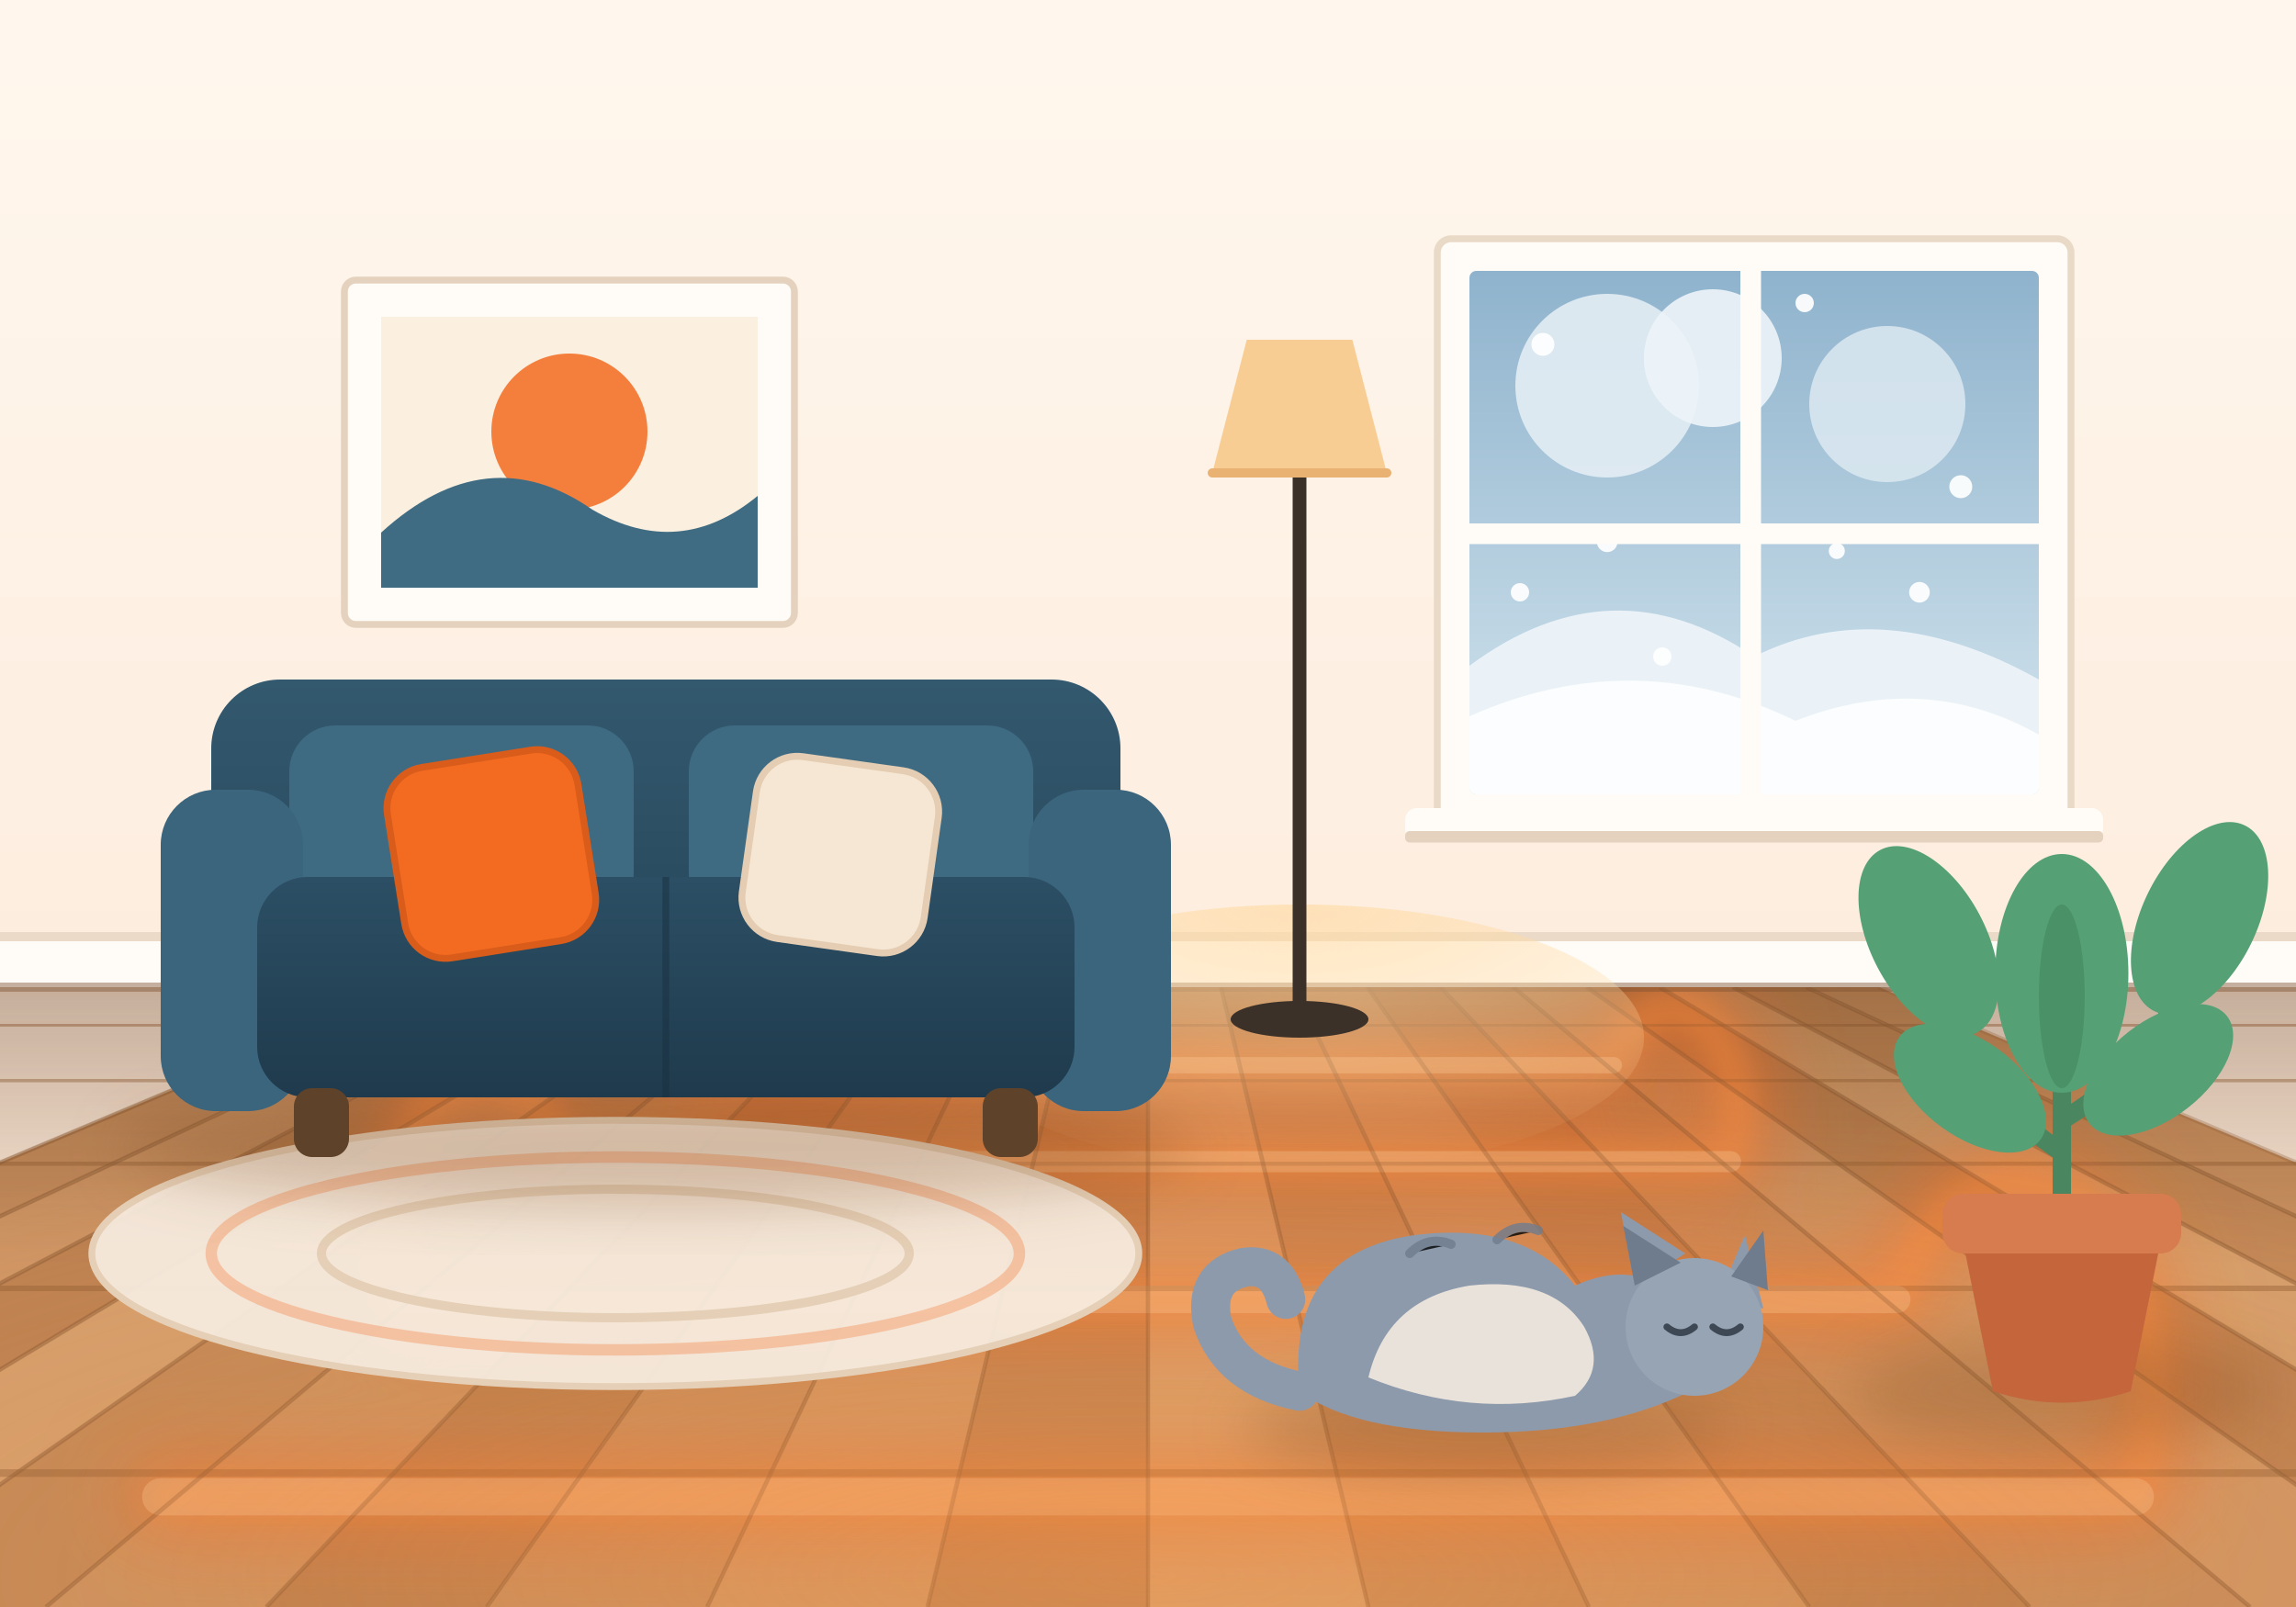
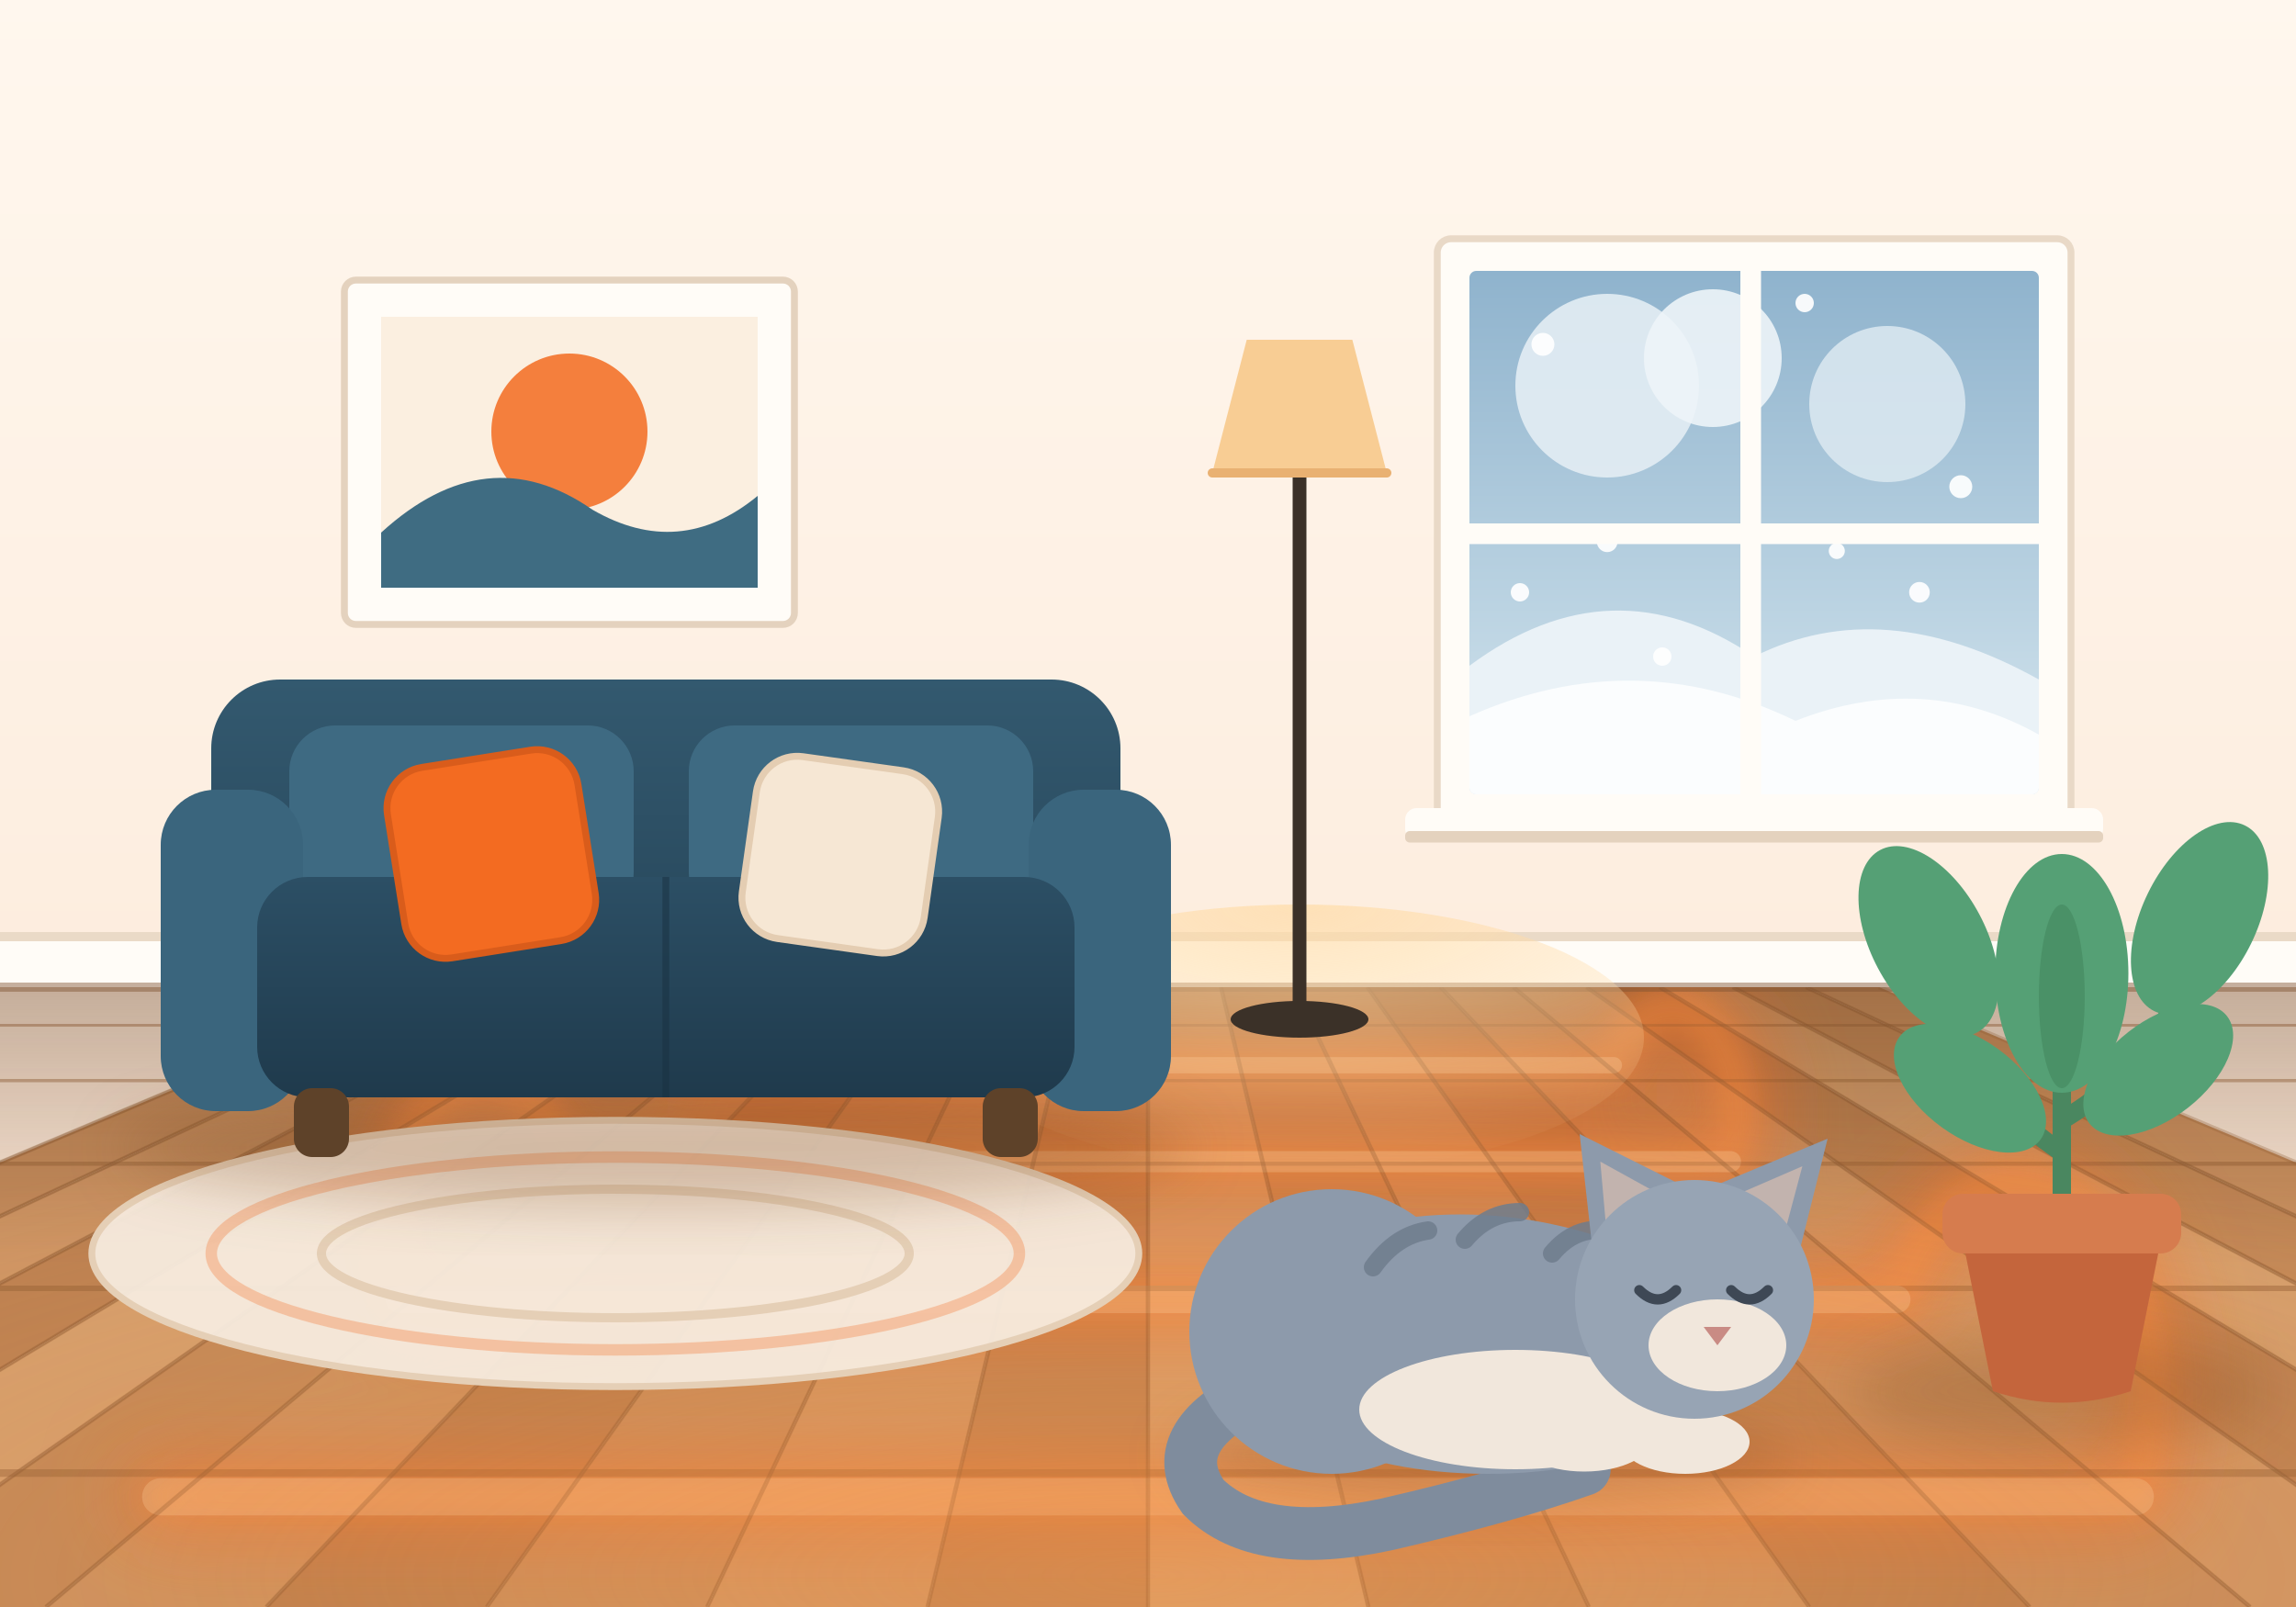
<svg xmlns="http://www.w3.org/2000/svg" viewBox="0 0 1000 700" width="1000" height="700">
  <defs>
    <linearGradient id="wall" x1="0" y1="0" x2="0" y2="1">
      <stop offset="0" stop-color="#FFF7EE" />
      <stop offset="0.55" stop-color="#FDEEE0" />
      <stop offset="1" stop-color="#F8E0CB" />
    </linearGradient>
    <linearGradient id="sky" x1="0" y1="0" x2="0" y2="1">
      <stop offset="0" stop-color="#8FB3CD" />
      <stop offset="0.7" stop-color="#BFD6E4" />
      <stop offset="1" stop-color="#D9E7EF" />
    </linearGradient>
    <linearGradient id="depth" x1="0" y1="0" x2="0" y2="1">
      <stop offset="0" stop-color="#5A3418" stop-opacity="0.34" />
      <stop offset="1" stop-color="#5A3418" stop-opacity="0" />
    </linearGradient>
    <radialGradient id="glow" cx="0.5" cy="0.95" r="0.8">
      <stop offset="0" stop-color="#F79A4E" stop-opacity="0.42" />
      <stop offset="0.5" stop-color="#F79A4E" stop-opacity="0.16" />
      <stop offset="1" stop-color="#F79A4E" stop-opacity="0" />
    </radialGradient>
    <radialGradient id="lamplight" cx="0.5" cy="0" r="1">
      <stop offset="0" stop-color="#FFDCA8" stop-opacity="0.72" />
      <stop offset="1" stop-color="#FFDCA8" stop-opacity="0" />
    </radialGradient>
    <linearGradient id="sofaBack" x1="0" y1="0" x2="0" y2="1">
      <stop offset="0" stop-color="#33596F" />
      <stop offset="1" stop-color="#28485C" />
    </linearGradient>
    <linearGradient id="sofaSeat" x1="0" y1="0" x2="0" y2="1">
      <stop offset="0" stop-color="#2C4F65" />
      <stop offset="1" stop-color="#1F3A4C" />
    </linearGradient>
    <filter id="soft" x="-25%" y="-60%" width="150%" height="220%">
      <feGaussianBlur stdDeviation="17" />
    </filter>
    <filter id="soft2" x="-25%" y="-60%" width="150%" height="220%">
      <feGaussianBlur stdDeviation="6" />
    </filter>
    <filter id="shadow" x="-40%" y="-40%" width="180%" height="180%">
      <feGaussianBlur stdDeviation="12" />
    </filter>
    <clipPath id="pane">
      <rect x="640" y="118" width="248" height="228" rx="3" />
    </clipPath>
    <clipPath id="floorClip">
      <rect x="0" y="430.0" width="1000" height="270.0" />
    </clipPath>
  </defs>
  <rect width="1000" height="700" fill="url(#wall)" />
  <g>
    <rect x="626" y="104" width="276" height="256" rx="6" fill="#FFFCF7" />
    <rect x="626" y="104" width="276" height="256" rx="6" fill="none" stroke="#E9D9C7" stroke-width="3" />
    <rect x="640" y="118" width="248" height="228" rx="3" fill="url(#sky)" />
    <g clip-path="url(#pane)">
      <circle cx="700" cy="168" r="40" fill="#E3EDF4" opacity="0.9" />
      <circle cx="746" cy="156" r="30" fill="#EDF4F8" opacity="0.9" />
      <circle cx="822" cy="176" r="34" fill="#DCE9F1" opacity="0.85" />
      <path d="M640 290 Q702 244 764 286 Q820 258 888 296 L888 346 L640 346 Z" fill="#EAF2F7" />
      <path d="M640 312 Q712 280 782 314 Q838 292 888 320 L888 346 L640 346 Z" fill="#FBFDFE" />
      <g fill="#FFFFFF" opacity="0.92">
        <circle cx="672" cy="150" r="5" />
        <circle cx="786" cy="132" r="4" />
        <circle cx="854" cy="212" r="5" />
        <circle cx="700" cy="236" r="4.5" />
        <circle cx="762" cy="204" r="4" />
        <circle cx="836" cy="258" r="4.5" />
        <circle cx="662" cy="258" r="4" />
        <circle cx="724" cy="286" r="4" />
        <circle cx="800" cy="240" r="3.5" />
      </g>
    </g>
    <rect x="758" y="118" width="9" height="228" fill="#FFFCF7" />
    <rect x="640" y="228" width="248" height="9" fill="#FFFCF7" />
    <rect x="612" y="352" width="304" height="14" rx="5" fill="#FFFCF7" />
    <rect x="612" y="362" width="304" height="5" rx="2" fill="#E4D2BE" />
  </g>
  <g>
    <rect x="150" y="122" width="196" height="150" rx="5" fill="#FFFCF7" stroke="#E4D2BE" stroke-width="3" />
    <rect x="166" y="138" width="164" height="118" fill="#FBEFE0" />
    <circle cx="248" cy="188" r="34" fill="#F36B21" opacity="0.85" />
    <path d="M166 232 Q212 190 258 222 Q296 244 330 216 L330 256 L166 256 Z" fill="#3F6C82" />
  </g>
  <g clip-path="url(#floorClip)">
    <g>
      <path d="M181.6 430.0 L213.4 430.0 L-364 700.0 L-460 700.0 Z" fill="#C58C5C" />
      <path d="M181.6 430.0 L-460 700.0" stroke="#8E5C33" stroke-width="1.6" opacity="0.35" fill="none" />
      <path d="M213.4 430.0 L245.3 430.0 L-268 700.0 L-364 700.0 Z" fill="#CE9564" />
      <path d="M213.4 430.0 L-364 700.0" stroke="#8E5C33" stroke-width="1.6" opacity="0.35" fill="none" />
      <path d="M245.3 430.0 L277.1 430.0 L-172 700.0 L-268 700.0 Z" fill="#BC8151" />
      <path d="M245.3 430.0 L-268 700.0" stroke="#8E5C33" stroke-width="1.6" opacity="0.35" fill="none" />
      <path d="M277.1 430.0 L309.0 430.0 L-76 700.0 L-172 700.0 Z" fill="#D49E6C" />
      <path d="M277.1 430.0 L-172 700.0" stroke="#8E5C33" stroke-width="1.6" opacity="0.35" fill="none" />
      <path d="M309.0 430.0 L340.8 430.0 L20 700.0 L-76 700.0 Z" fill="#C28857" />
      <path d="M309.0 430.0 L-76 700.0" stroke="#8E5C33" stroke-width="1.6" opacity="0.35" fill="none" />
      <path d="M340.8 430.0 L372.6 430.0 L116 700.0 L20 700.0 Z" fill="#CA9160" />
      <path d="M340.8 430.0 L20 700.0" stroke="#8E5C33" stroke-width="1.6" opacity="0.35" fill="none" />
      <path d="M372.6 430.0 L404.5 430.0 L212 700.0 L116 700.0 Z" fill="#B87D4E" />
      <path d="M372.6 430.0 L116 700.0" stroke="#8E5C33" stroke-width="1.6" opacity="0.35" fill="none" />
      <path d="M404.5 430.0 L436.3 430.0 L308 700.0 L212 700.0 Z" fill="#C58C5C" />
      <path d="M404.5 430.0 L212 700.0" stroke="#8E5C33" stroke-width="1.6" opacity="0.35" fill="none" />
      <path d="M436.3 430.0 L468.2 430.0 L404 700.0 L308 700.0 Z" fill="#CE9564" />
      <path d="M436.3 430.0 L308 700.0" stroke="#8E5C33" stroke-width="1.6" opacity="0.35" fill="none" />
      <path d="M468.2 430.0 L500.0 430.0 L500 700.0 L404 700.0 Z" fill="#BC8151" />
      <path d="M468.2 430.0 L404 700.0" stroke="#8E5C33" stroke-width="1.6" opacity="0.35" fill="none" />
      <path d="M500.0 430.0 L531.8 430.0 L596 700.0 L500 700.0 Z" fill="#D49E6C" />
      <path d="M500.0 430.0 L500 700.0" stroke="#8E5C33" stroke-width="1.6" opacity="0.35" fill="none" />
      <path d="M531.8 430.0 L563.7 430.0 L692 700.0 L596 700.0 Z" fill="#C28857" />
      <path d="M531.8 430.0 L596 700.0" stroke="#8E5C33" stroke-width="1.6" opacity="0.35" fill="none" />
      <path d="M563.7 430.0 L595.5 430.0 L788 700.0 L692 700.0 Z" fill="#CA9160" />
      <path d="M563.7 430.0 L692 700.0" stroke="#8E5C33" stroke-width="1.6" opacity="0.35" fill="none" />
      <path d="M595.5 430.0 L627.4 430.0 L884 700.0 L788 700.0 Z" fill="#B87D4E" />
      <path d="M595.5 430.0 L788 700.0" stroke="#8E5C33" stroke-width="1.6" opacity="0.35" fill="none" />
      <path d="M627.4 430.0 L659.2 430.0 L980 700.0 L884 700.0 Z" fill="#C58C5C" />
      <path d="M627.4 430.0 L884 700.0" stroke="#8E5C33" stroke-width="1.6" opacity="0.35" fill="none" />
      <path d="M659.2 430.0 L691.0 430.0 L1076 700.0 L980 700.0 Z" fill="#CE9564" />
      <path d="M659.2 430.0 L980 700.0" stroke="#8E5C33" stroke-width="1.6" opacity="0.35" fill="none" />
      <path d="M691.0 430.0 L722.9 430.0 L1172 700.0 L1076 700.0 Z" fill="#BC8151" />
      <path d="M691.0 430.0 L1076 700.0" stroke="#8E5C33" stroke-width="1.6" opacity="0.35" fill="none" />
      <path d="M722.9 430.0 L754.7 430.0 L1268 700.0 L1172 700.0 Z" fill="#D49E6C" />
      <path d="M722.9 430.0 L1172 700.0" stroke="#8E5C33" stroke-width="1.6" opacity="0.35" fill="none" />
      <path d="M754.7 430.0 L786.6 430.0 L1364 700.0 L1268 700.0 Z" fill="#C28857" />
      <path d="M754.7 430.0 L1268 700.0" stroke="#8E5C33" stroke-width="1.6" opacity="0.35" fill="none" />
      <path d="M786.6 430.0 L818.4 430.0 L1460 700.0 L1364 700.0 Z" fill="#CA9160" />
      <path d="M786.6 430.0 L1364 700.0" stroke="#8E5C33" stroke-width="1.6" opacity="0.35" fill="none" />
      <rect x="0" y="446.0" width="1000" height="1.2" fill="#8E5C33" opacity="0.28" />
      <rect x="0" y="470.0" width="1000" height="1.4" fill="#8E5C33" opacity="0.28" />
      <rect x="0" y="506.0" width="1000" height="1.8" fill="#8E5C33" opacity="0.28" />
      <rect x="0" y="560.0" width="1000" height="2.4" fill="#8E5C33" opacity="0.28" />
      <rect x="0" y="640.0" width="1000" height="3.3" fill="#8E5C33" opacity="0.28" />
    </g>
    <rect x="0" y="430.0" width="1000" height="120" fill="url(#depth)" />
    <g>
      <path d="M297.1 464.0 L702.9 464.0 A13.0 21.0 0 0 1 753.7 506.0 L246.3 506.0 A18.6 30.0 0 0 0 173.9 566.0 L826.1 566.0 A26.7 43.0 0 0 1 930.0 652.0 L70.0 652.0" fill="none" stroke="#F36B21" stroke-width="34" stroke-linecap="round" stroke-linejoin="round" opacity="0.5" filter="url(#soft)" />
      <path d="M297.1 464.0 L702.9 464.0 A13.0 21.0 0 0 1 753.7 506.0 L246.3 506.0 A18.6 30.0 0 0 0 173.9 566.0 L826.1 566.0 A26.7 43.0 0 0 1 930.0 652.0 L70.0 652.0" fill="none" stroke="#FF9040" stroke-width="16" stroke-linecap="round" stroke-linejoin="round" opacity="0.38" filter="url(#soft2)" />
      <path d="M297.1 464.0 L702.9 464.0" stroke="#FFDCAE" stroke-width="7.1" stroke-linecap="round" fill="none" opacity="0.26" />
      <path d="M753.7 506.0 L246.3 506.0" stroke="#FFDCAE" stroke-width="9.2" stroke-linecap="round" fill="none" opacity="0.26" />
      <path d="M173.9 566.0 L826.1 566.0" stroke="#FFDCAE" stroke-width="12.0" stroke-linecap="round" fill="none" opacity="0.26" />
      <path d="M930.0 652.0 L70.0 652.0" stroke="#FFDCAE" stroke-width="16.2" stroke-linecap="round" fill="none" opacity="0.26" />
    </g>
    <g>
      <path d="M181.6 430.0 L-460 700.0" stroke="#8E5C33" stroke-width="2" opacity="0.3" fill="none" />
      <path d="M213.4 430.0 L-364 700.0" stroke="#8E5C33" stroke-width="2" opacity="0.3" fill="none" />
      <path d="M245.3 430.0 L-268 700.0" stroke="#8E5C33" stroke-width="2" opacity="0.3" fill="none" />
      <path d="M277.1 430.0 L-172 700.0" stroke="#8E5C33" stroke-width="2" opacity="0.3" fill="none" />
      <path d="M309.0 430.0 L-76 700.0" stroke="#8E5C33" stroke-width="2" opacity="0.3" fill="none" />
      <path d="M340.8 430.0 L20 700.0" stroke="#8E5C33" stroke-width="2" opacity="0.3" fill="none" />
      <path d="M372.6 430.0 L116 700.0" stroke="#8E5C33" stroke-width="2" opacity="0.3" fill="none" />
      <path d="M404.5 430.0 L212 700.0" stroke="#8E5C33" stroke-width="2" opacity="0.3" fill="none" />
      <path d="M436.3 430.0 L308 700.0" stroke="#8E5C33" stroke-width="2" opacity="0.3" fill="none" />
      <path d="M468.2 430.0 L404 700.0" stroke="#8E5C33" stroke-width="2" opacity="0.3" fill="none" />
      <path d="M500.0 430.0 L500 700.0" stroke="#8E5C33" stroke-width="2" opacity="0.3" fill="none" />
      <path d="M531.8 430.0 L596 700.0" stroke="#8E5C33" stroke-width="2" opacity="0.3" fill="none" />
      <path d="M563.7 430.0 L692 700.0" stroke="#8E5C33" stroke-width="2" opacity="0.3" fill="none" />
      <path d="M595.5 430.0 L788 700.0" stroke="#8E5C33" stroke-width="2" opacity="0.3" fill="none" />
      <path d="M627.4 430.0 L884 700.0" stroke="#8E5C33" stroke-width="2" opacity="0.3" fill="none" />
      <path d="M659.2 430.0 L980 700.0" stroke="#8E5C33" stroke-width="2" opacity="0.3" fill="none" />
      <path d="M691.0 430.0 L1076 700.0" stroke="#8E5C33" stroke-width="2" opacity="0.3" fill="none" />
      <path d="M722.9 430.0 L1172 700.0" stroke="#8E5C33" stroke-width="2" opacity="0.3" fill="none" />
      <path d="M754.7 430.0 L1268 700.0" stroke="#8E5C33" stroke-width="2" opacity="0.3" fill="none" />
      <path d="M786.6 430.0 L1364 700.0" stroke="#8E5C33" stroke-width="2" opacity="0.3" fill="none" />
      <path d="M818.4 430.0 L1460 700.0" stroke="#8E5C33" stroke-width="2" opacity="0.3" fill="none" />
      <rect x="0" y="446.0" width="1000" height="1.2" fill="#8E5C33" opacity="0.22" />
      <rect x="0" y="470.0" width="1000" height="1.4" fill="#8E5C33" opacity="0.22" />
      <rect x="0" y="506.0" width="1000" height="1.8" fill="#8E5C33" opacity="0.22" />
      <rect x="0" y="560.0" width="1000" height="2.4" fill="#8E5C33" opacity="0.22" />
      <rect x="0" y="640.0" width="1000" height="3.3" fill="#8E5C33" opacity="0.22" />
    </g>
    <rect x="0" y="430.0" width="1000" height="270.0" fill="url(#glow)" />
  </g>
  <rect x="0" y="406.0" width="1000" height="24" fill="#FFFCF7" />
  <rect x="0" y="406.0" width="1000" height="4" fill="#EADAC7" />
  <rect x="0" y="428.0" width="1000" height="4" fill="#7E5230" opacity="0.45" />
  <g>
    <ellipse cx="566" cy="452" rx="150" ry="58" fill="url(#lamplight)" />
    <path d="M566 442 L566 206" stroke="#3B3128" stroke-width="6" stroke-linecap="round" />
    <path d="M528 206 L604 206 L589 148 L543 148 Z" fill="#F8CD94" />
    <path d="M528 206 L604 206 L589 148 L543 148 Z" fill="none" stroke="#DFA congenital" stroke-width="0" />
    <path d="M528 206 L604 206" stroke="#E9B172" stroke-width="4" stroke-linecap="round" />
    <ellipse cx="566" cy="444" rx="30" ry="8" fill="#3B3128" />
  </g>
  <g>
    <ellipse cx="268" cy="546" rx="228" ry="58" fill="#F7ECDF" opacity="0.94" />
    <ellipse cx="268" cy="546" rx="228" ry="58" fill="none" stroke="#E5CFB6" stroke-width="3" />
    <ellipse cx="268" cy="546" rx="176" ry="42" fill="none" stroke="#F36B21" stroke-width="5" opacity="0.3" />
    <ellipse cx="268" cy="546" rx="128" ry="28" fill="none" stroke="#E5CFB6" stroke-width="4" />
  </g>
  <g>
    <ellipse cx="286" cy="500" rx="234" ry="26" fill="#7A4A24" opacity="0.28" filter="url(#shadow)" />
    <rect x="92" y="296" width="396" height="118" rx="30" fill="url(#sofaBack)" />
    <rect x="126" y="316" width="150" height="84" rx="20" fill="#3E6A82" />
    <rect x="300" y="316" width="150" height="84" rx="20" fill="#3E6A82" />
    <rect x="70" y="344" width="62" height="140" rx="24" fill="#3A657D" />
    <rect x="448" y="344" width="62" height="140" rx="24" fill="#3A657D" />
    <rect x="112" y="382" width="356" height="96" rx="22" fill="url(#sofaSeat)" />
    <path d="M290 382 L290 478" stroke="#18303F" stroke-width="3" opacity="0.5" />
    <g transform="rotate(-9 214 372)">
      <rect x="172" y="330" width="84" height="84" rx="18" fill="#F36B21" />
      <rect x="172" y="330" width="84" height="84" rx="18" fill="none" stroke="#D95C1B" stroke-width="3" />
    </g>
    <g transform="rotate(8 364 372)">
      <rect x="326" y="332" width="80" height="80" rx="18" fill="#F6E7D4" />
      <rect x="326" y="332" width="80" height="80" rx="18" fill="none" stroke="#E4CDB2" stroke-width="3" />
    </g>
    <rect x="128" y="474" width="24" height="30" rx="8" fill="#5E4229" />
    <rect x="428" y="474" width="24" height="30" rx="8" fill="#5E4229" />
  </g>
  <g>
-     <ellipse cx="646" cy="622" rx="104" ry="22" fill="#7A4A24" opacity="0.26" filter="url(#shadow)" />
-     <path d="M566 606 Q560 546 616 538 Q664 532 686 560 Q712 548 732 566 Q750 584 736 606 Q700 624 646 624 Q590 624 566 606 Z" fill="#8D9AAB" />
-     <path d="M596 600 Q604 566 640 560 Q676 556 690 578 Q700 596 686 608 Q640 618 596 600 Z" fill="#F3EAE0" opacity="0.9" />
-     <g fill="#8D9AAB">
-       <path d="M712 560 L706 528 L734 546 Z" />
-       <path d="M748 566 L760 538 L768 570 Z" />
-     </g>
-     <circle cx="738" cy="578" r="30" fill="#97A4B4" />
-     <path d="M712 560 L707 534 L732 550 Z" fill="#6F7C8D" />
-     <path d="M754 556 L768 536 L770 562 Z" fill="#6F7C8D" />
-     <g stroke="#3E4855" stroke-width="3" stroke-linecap="round" fill="none">
-       <path d="M726 578 Q732 583 738 578" />
-       <path d="M746 578 Q752 583 758 578" />
-     </g>
-     <path d="M566 606 Q536 600 528 576 Q524 556 542 552 Q556 550 560 566" fill="none" stroke="#8D9AAB" stroke-width="17" stroke-linecap="round" />
-     <g stroke="#6F7C8D" stroke-width="4" stroke-linecap="round" opacity="0.8">
-       <path d="M614 546 Q622 538 632 542" />
-       <path d="M652 540 Q660 532 670 536" />
-     </g>
+     <ellipse cx="646" cy="634" rx="134" ry="22" fill="#7A4A24" opacity="0.24" filter="url(#shadow)" />
+     <path d="M548 606 Q506 626 524 652 Q548 676 604 664 Q656 652 690 640" fill="none" stroke="#7F8C9D" stroke-width="23" stroke-linecap="round" />
+     <circle cx="580" cy="580" r="62" fill="#8D9AAB" />
+     <ellipse cx="648" cy="592" rx="106" ry="50" fill="#8D9AAB" />
+     <path d="M556 546 Q636 512 716 546 Q756 566 748 604 L560 608 Z" fill="#8D9AAB" />
+     <ellipse cx="660" cy="614" rx="68" ry="26" fill="#F1E7DC" />
+     <g stroke="#6F7C8D" stroke-width="8" stroke-linecap="round" fill="none" opacity="0.85">
+       <path d="M598 552 Q608 538 622 536" />
+       <path d="M638 540 Q648 528 662 528" />
+       <path d="M676 546 Q686 534 700 536" />
+     </g>
+     <ellipse cx="690" cy="626" rx="30" ry="15" fill="#F1E7DC" />
+     <ellipse cx="734" cy="628" rx="28" ry="14" fill="#F1E7DC" />
+     <path d="M694 548 L688 494 L736 518 Z" fill="#8D9AAB" />
+     <path d="M700 540 L697 506 L726 522 Z" fill="#C2B3AE" />
+     <path d="M748 516 L796 496 L784 544 Z" fill="#8D9AAB" />
+     <path d="M755 521 L785 508 L777 538 Z" fill="#C2B3AE" />
+     <circle cx="738" cy="566" r="52" fill="#97A4B4" />
+     <ellipse cx="748" cy="586" rx="30" ry="20" fill="#F1E7DC" />
+     <g stroke="#3E4855" stroke-width="4.5" stroke-linecap="round" fill="none">
+       <path d="M714 562 Q722 570 730 562" />
+       <path d="M754 562 Q762 570 770 562" />
+     </g>
+     <path d="M742 578 L754 578 L748 586 Z" fill="#C98B84" />
  </g>
  <g>
    <ellipse cx="898" cy="606" rx="92" ry="24" fill="#7A4A24" opacity="0.26" filter="url(#shadow)" />
    <g stroke="#4A8760" stroke-width="8" fill="none" stroke-linecap="round">
      <path d="M898 542 L898 448" />
      <path d="M898 502 Q856 474 846 428" />
      <path d="M898 488 Q942 462 954 418" />
    </g>
    <g fill="#55A075">
      <ellipse cx="898" cy="424" rx="29" ry="52" />
      <ellipse cx="840" cy="410" rx="25" ry="45" transform="rotate(-28 840 410)" />
      <ellipse cx="958" cy="400" rx="25" ry="45" transform="rotate(26 958 400)" />
      <ellipse cx="858" cy="474" rx="21" ry="38" transform="rotate(-54 858 474)" />
      <ellipse cx="940" cy="466" rx="21" ry="38" transform="rotate(52 940 466)" />
    </g>
    <g fill="#3F8259" opacity="0.5">
      <ellipse cx="898" cy="434" rx="10" ry="40" />
    </g>
    <path d="M854 536 L942 536 L928 606 Q898 616 868 606 Z" fill="#C4653C" />
    <rect x="846" y="520" width="104" height="26" rx="9" fill="#D67C4E" />
  </g>
</svg>
